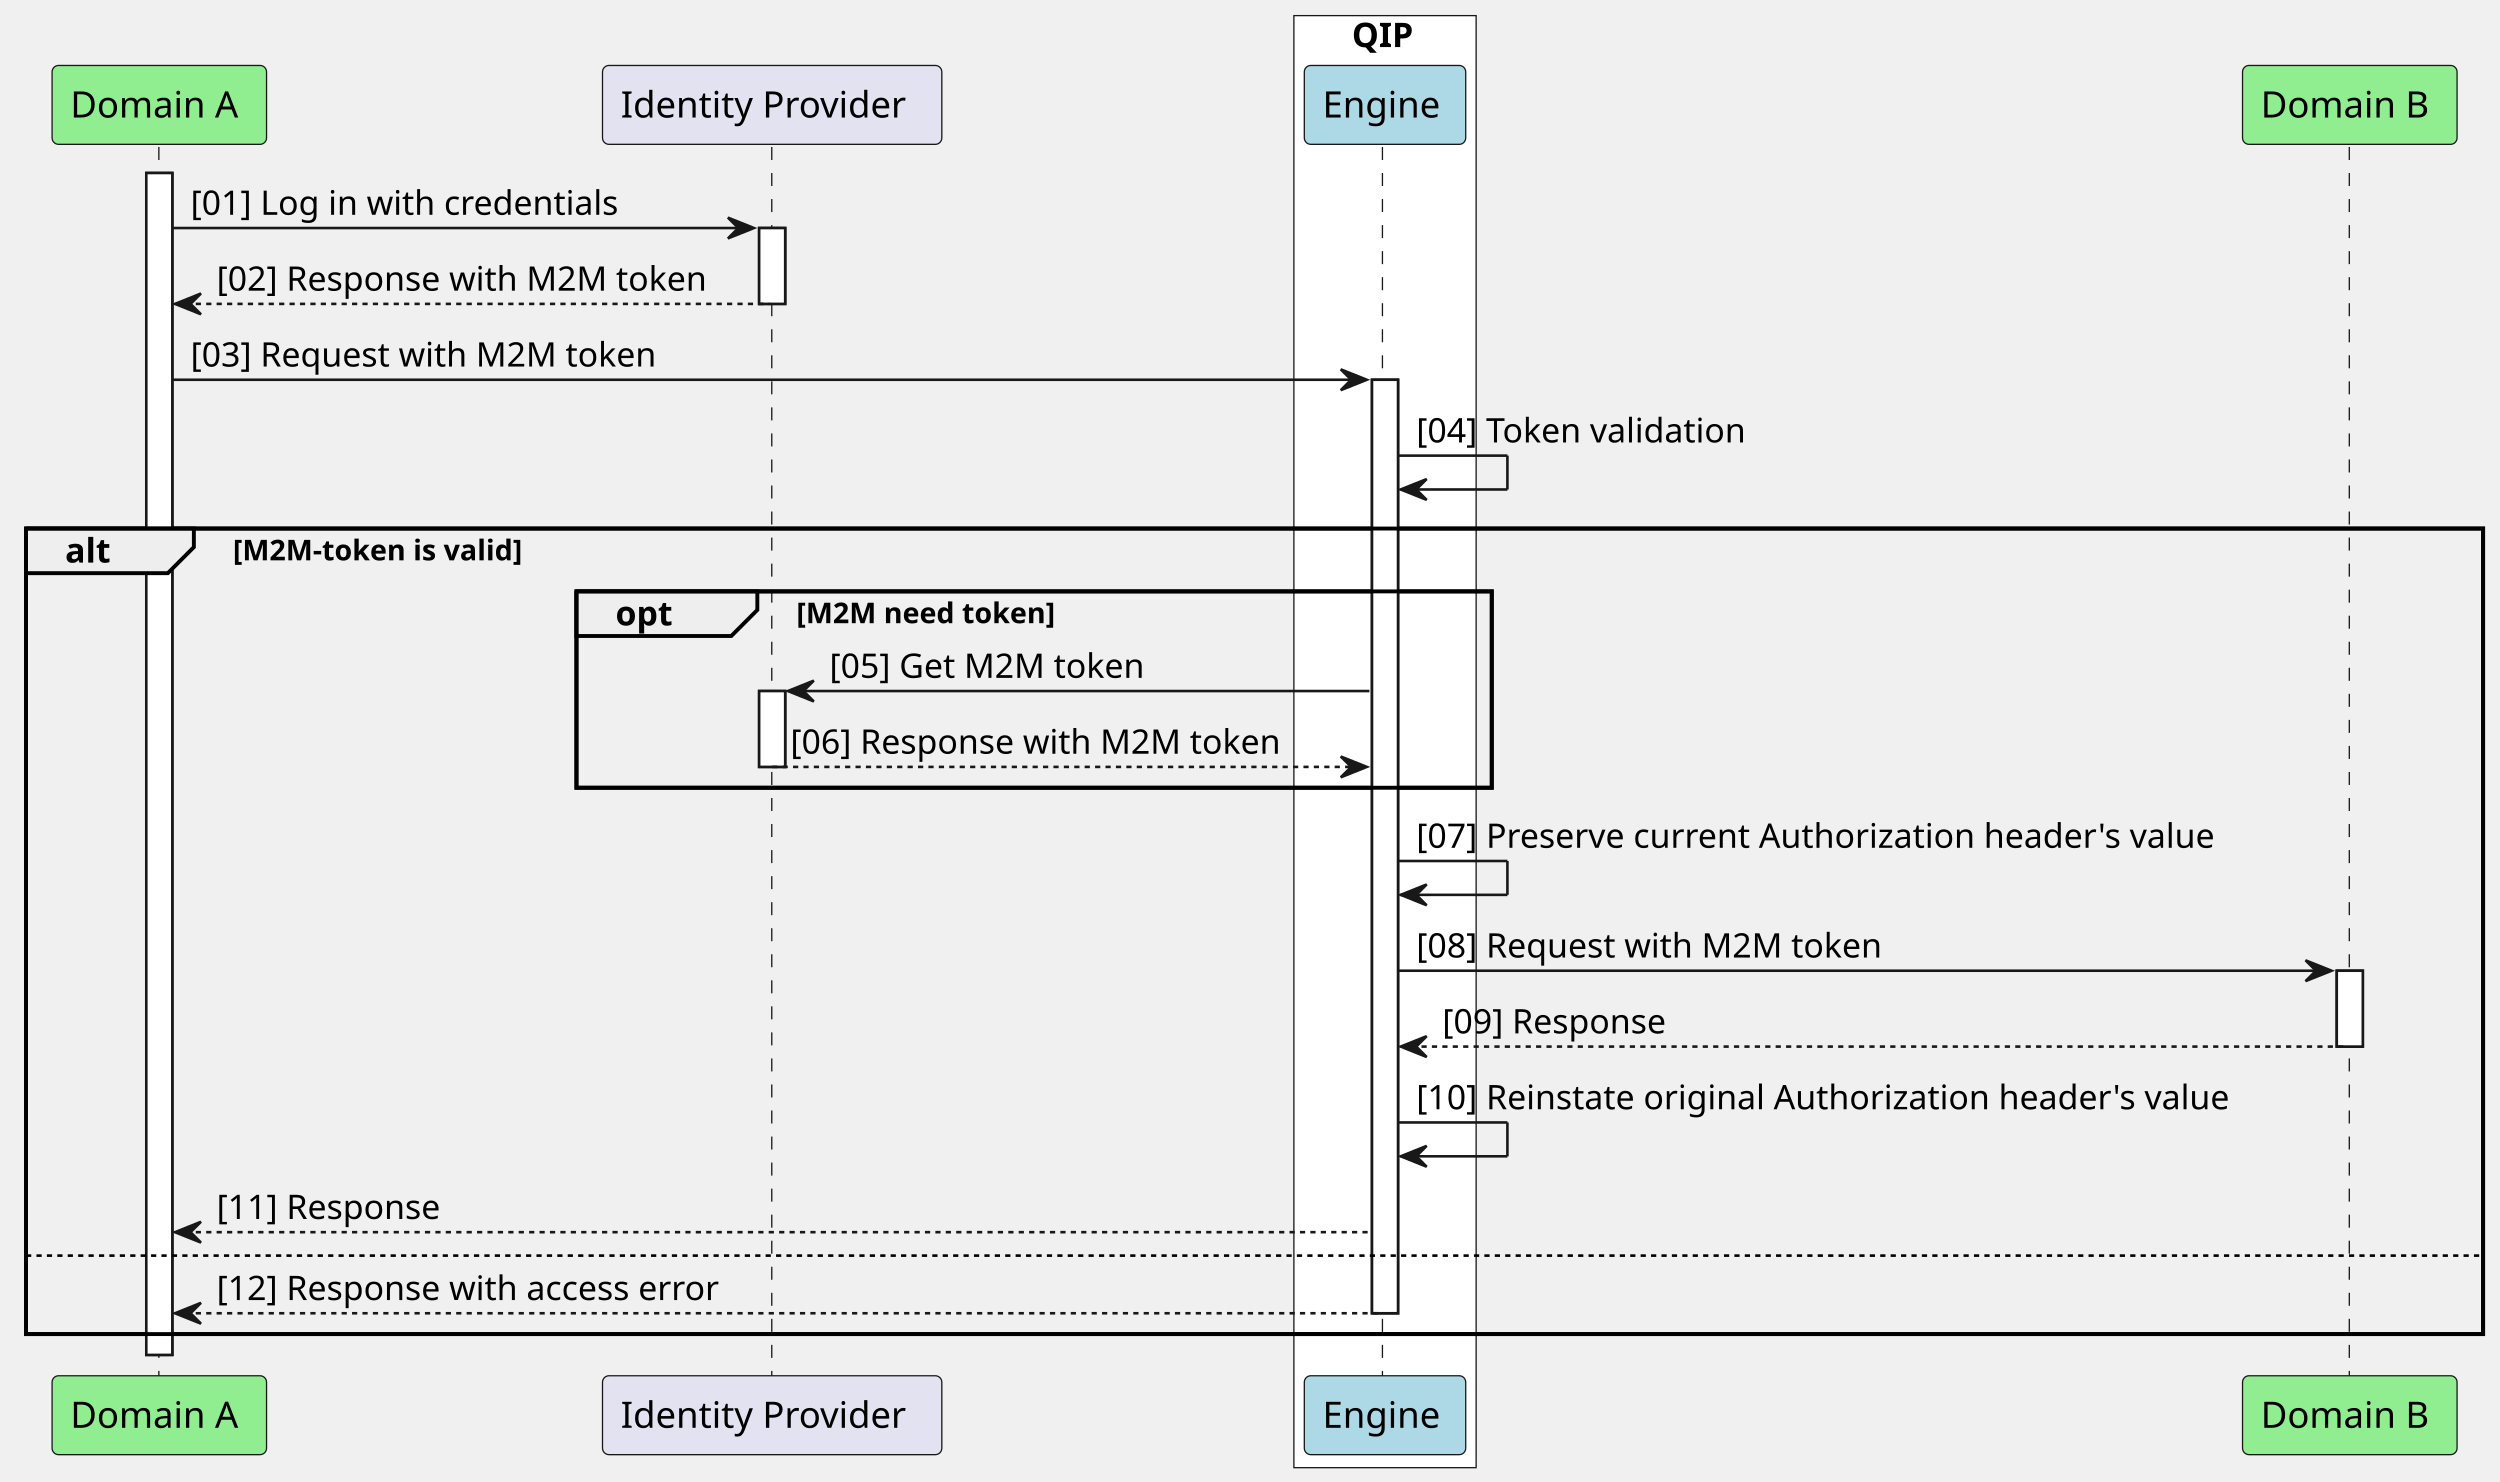
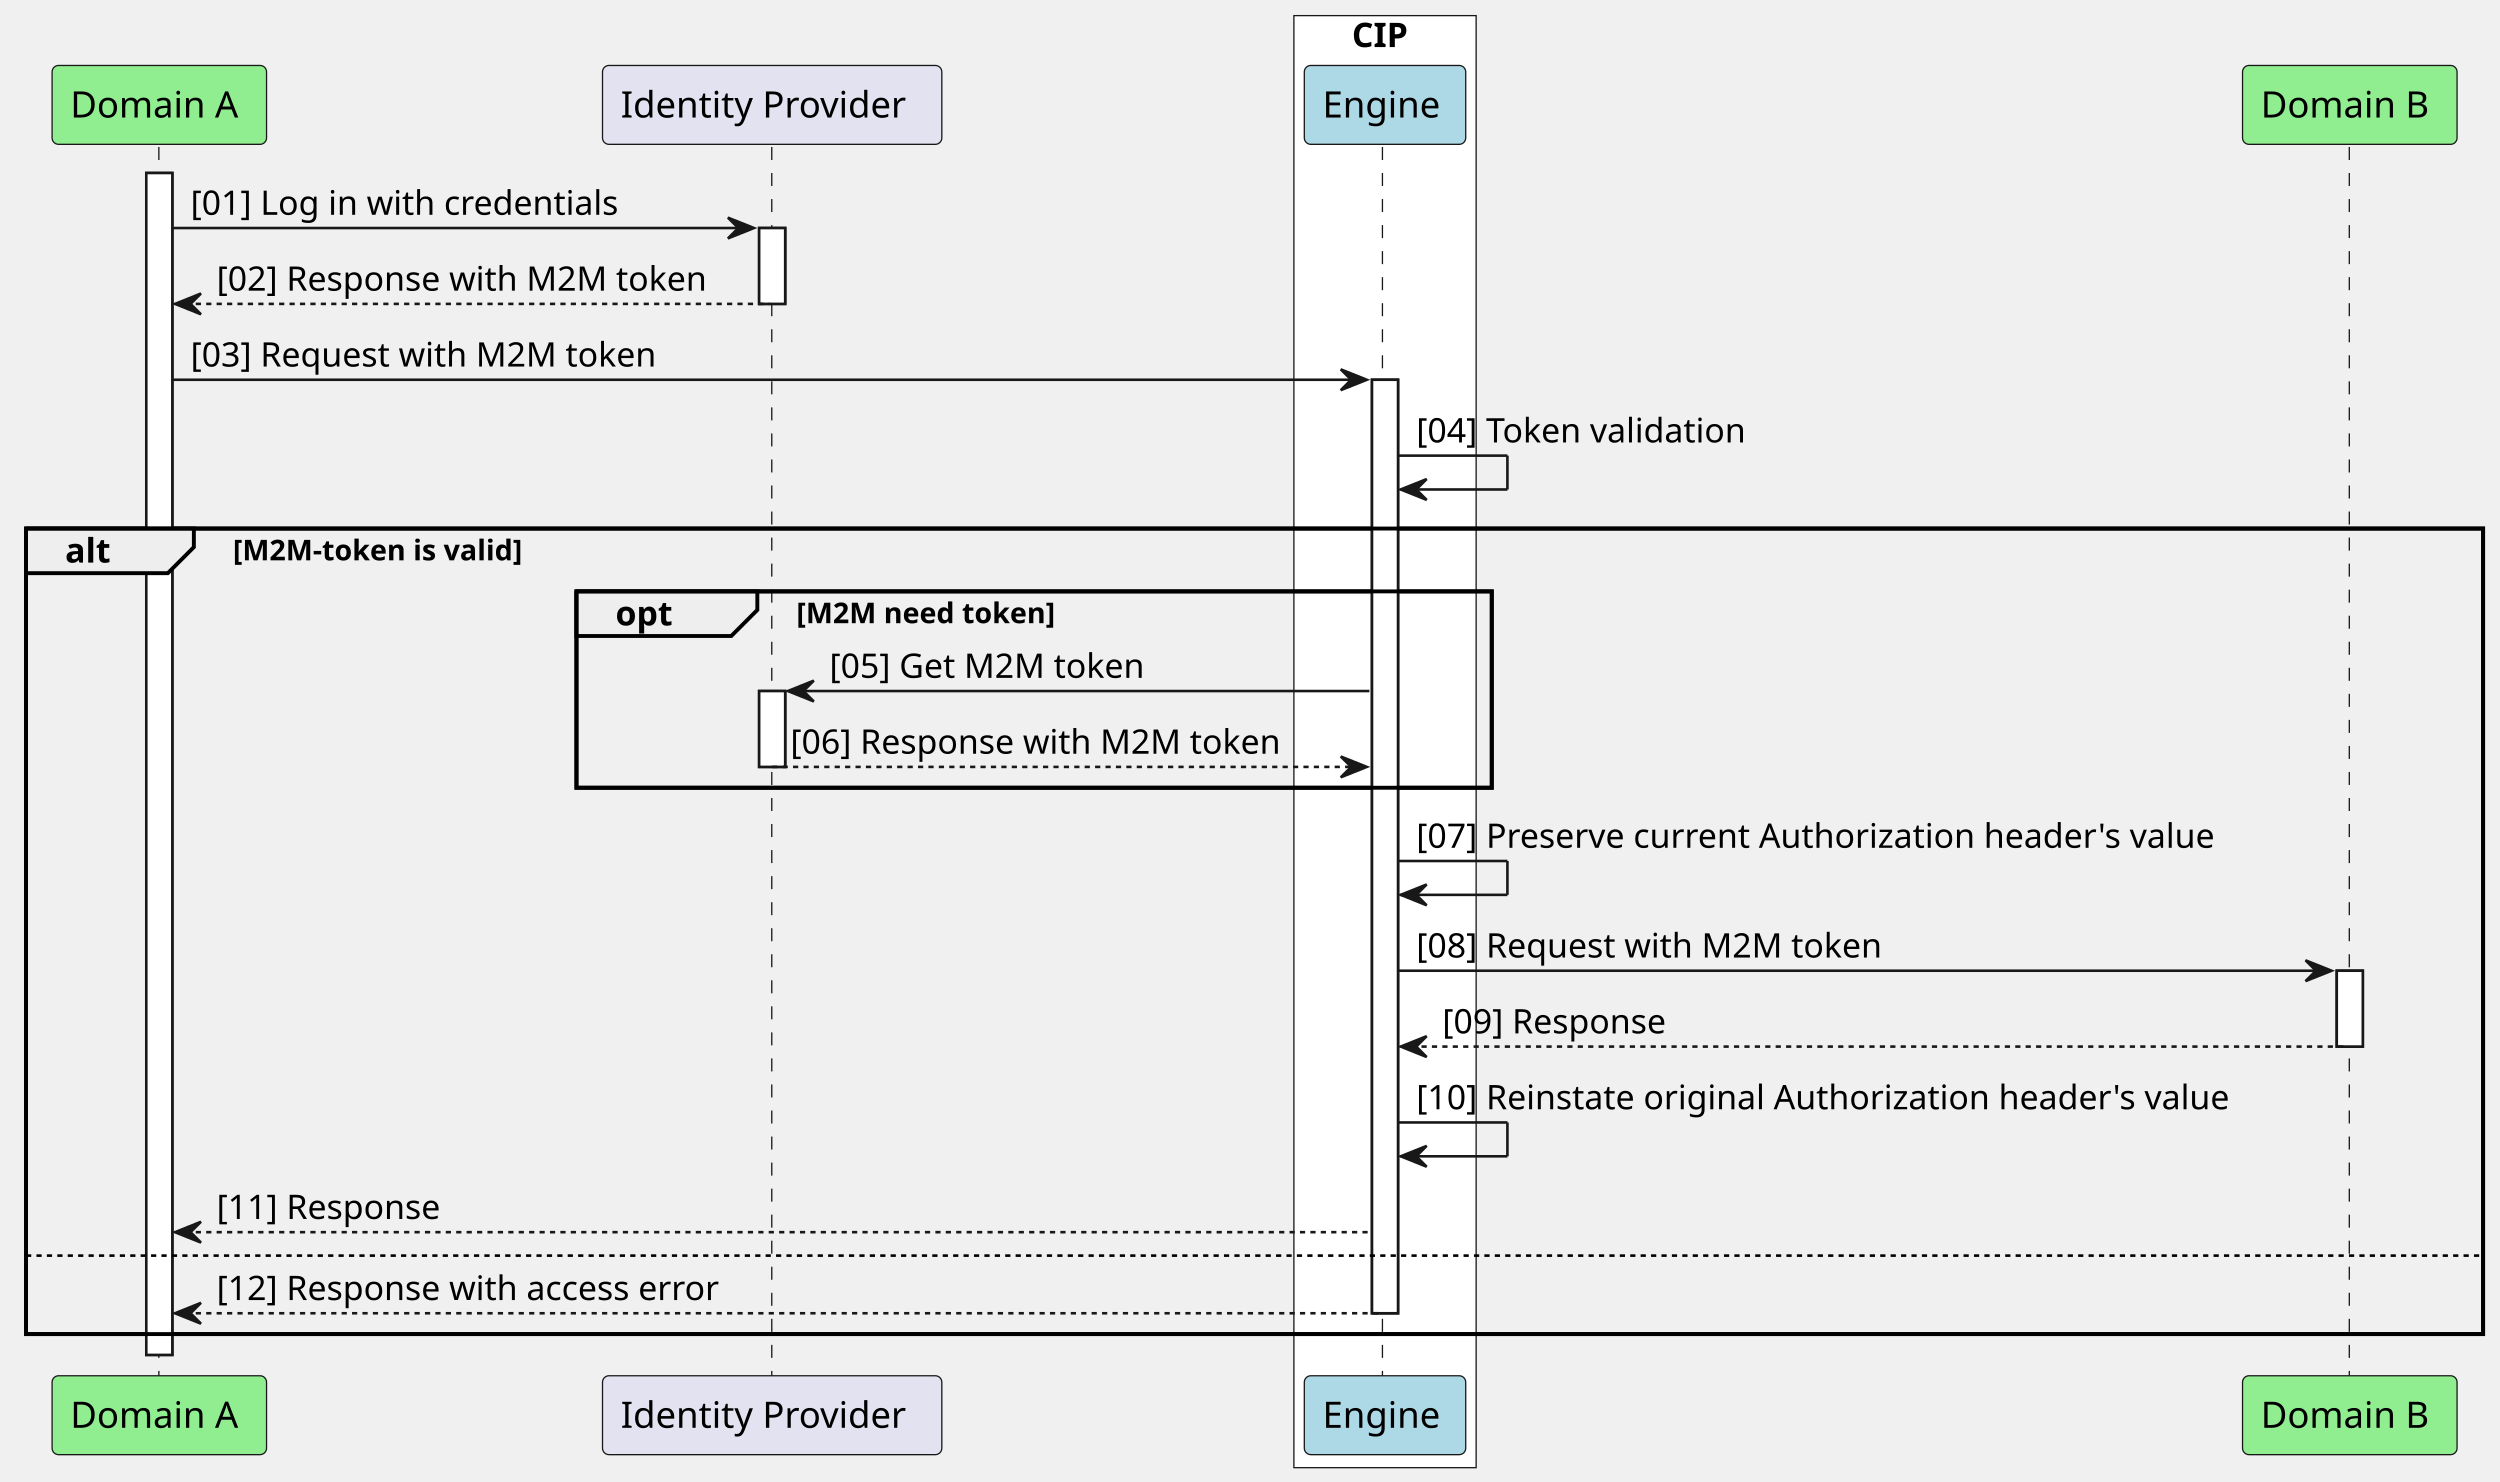
<svg xmlns="http://www.w3.org/2000/svg" contentStyleType="text/css" data-diagram-type="SEQUENCE" height="569px" preserveAspectRatio="none" style="width:960px;height:569px;background:#FFFFFF;" version="1.1" viewBox="0 0 960 569" width="960px" zoomAndPan="magnify">
  <defs />
  <g>
    <rect fill="#FFFFFF" height="557.586" style="stroke:#181818;stroke-width:0.5;" width="69.981" x="496.856" y="6" />
-     <text fill="#000000" font-family="sans-serif" font-size="13" font-weight="bold" lengthAdjust="spacing" textLength="25.416" x="519.138" y="18.067">QIP</text>
+     <text fill="#000000" font-family="sans-serif" font-size="13" font-weight="bold" lengthAdjust="spacing" textLength="25.416" x="519.138" y="18.067">CIP</text>
    <g>
      <rect fill="#FFFFFF" height="453.859" style="stroke:#181818;stroke-width:1;" width="10" x="56.176" y="66.43" />
    </g>
    <g>
      <rect fill="#FFFFFF" height="29.133" style="stroke:#181818;stroke-width:1;" width="10" x="291.511" y="87.562" />
    </g>
    <g>
      <rect fill="#FFFFFF" height="29.133" style="stroke:#181818;stroke-width:1;" width="10" x="291.511" y="265.359" />
    </g>
    <g>
      <rect fill="#FFFFFF" height="358.461" style="stroke:#181818;stroke-width:1;" width="10" x="526.846" y="145.828" />
    </g>
    <g>
      <rect fill="#FFFFFF" height="29.133" style="stroke:#181818;stroke-width:1;" width="10" x="897.323" y="372.758" />
    </g>
    <rect fill="none" height="309.328" style="stroke:#000000;stroke-width:1.5;" width="943.513" x="10" y="202.961" />
    <rect fill="none" height="75.398" style="stroke:#000000;stroke-width:1.5;" width="351.476" x="221.361" y="227.094" />
    <g class="participant-lifeline" data-entity-uid="part1" data-qualified-name="domain_a" id="part1-lifeline">
      <g>
        <rect fill="#000000" fill-opacity="0" height="472.859" width="8" x="57.176" y="56.43" />
        <line style="stroke:#181818;stroke-width:0.5;stroke-dasharray:5,5;" x1="61" x2="61" y1="56.43" y2="529.289" />
      </g>
    </g>
    <g class="participant-lifeline" data-entity-uid="part2" data-qualified-name="IDP" id="part2-lifeline">
      <g>
        <rect fill="#000000" fill-opacity="0" height="472.859" width="8" x="292.511" y="56.43" />
        <line style="stroke:#181818;stroke-width:0.5;stroke-dasharray:5,5;" x1="296.361" x2="296.361" y1="56.43" y2="529.289" />
      </g>
    </g>
-     <g class="participant-lifeline" data-entity-uid="part3" data-qualified-name="QIP" id="part3-lifeline">
+     <g class="participant-lifeline" data-entity-uid="part3" data-qualified-name="CIP" id="part3-lifeline">
      <g>
        <rect fill="#000000" fill-opacity="0" height="472.859" width="8" x="527.846" y="56.43" />
        <line style="stroke:#181818;stroke-width:0.5;stroke-dasharray:5,5;" x1="530.856" x2="530.856" y1="56.43" y2="529.289" />
      </g>
    </g>
    <g class="participant-lifeline" data-entity-uid="part4" data-qualified-name="domain_b" id="part4-lifeline">
      <g>
        <rect fill="#000000" fill-opacity="0" height="472.859" width="8" x="898.323" y="56.43" />
        <line style="stroke:#181818;stroke-width:0.5;stroke-dasharray:5,5;" x1="902.133" x2="902.133" y1="56.43" y2="529.289" />
      </g>
    </g>
    <g class="participant participant-head" data-entity-uid="part1" data-qualified-name="domain_a" id="part1-head">
      <rect fill="#90EE90" height="30.297" rx="2.5" ry="2.5" style="stroke:#181818;stroke-width:0.5;" width="82.353" x="20" y="25.133" />
      <text fill="#000000" font-family="sans-serif" font-size="14" lengthAdjust="spacing" textLength="68.353" x="27" y="45.128">Domain A</text>
    </g>
    <g class="participant participant-tail" data-entity-uid="part1" data-qualified-name="domain_a" id="part1-tail">
      <rect fill="#90EE90" height="30.297" rx="2.5" ry="2.5" style="stroke:#181818;stroke-width:0.5;" width="82.353" x="20" y="528.289" />
      <text fill="#000000" font-family="sans-serif" font-size="14" lengthAdjust="spacing" textLength="68.353" x="27" y="548.284">Domain A</text>
    </g>
    <g class="participant participant-head" data-entity-uid="part2" data-qualified-name="IDP" id="part2-head">
      <rect fill="#E2E2F0" height="30.297" rx="2.5" ry="2.5" style="stroke:#181818;stroke-width:0.5;" width="130.3" x="231.361" y="25.133" />
      <text fill="#000000" font-family="sans-serif" font-size="14" lengthAdjust="spacing" textLength="116.3" x="238.361" y="45.128">Identity Provider</text>
    </g>
    <g class="participant participant-tail" data-entity-uid="part2" data-qualified-name="IDP" id="part2-tail">
      <rect fill="#E2E2F0" height="30.297" rx="2.5" ry="2.5" style="stroke:#181818;stroke-width:0.5;" width="130.3" x="231.361" y="528.289" />
      <text fill="#000000" font-family="sans-serif" font-size="14" lengthAdjust="spacing" textLength="116.3" x="238.361" y="548.284">Identity Provider</text>
    </g>
-     <g class="participant participant-head" data-entity-uid="part3" data-qualified-name="QIP" id="part3-head">
+     <g class="participant participant-head" data-entity-uid="part3" data-qualified-name="CIP" id="part3-head">
      <rect fill="#ADD8E6" height="30.297" rx="2.5" ry="2.5" style="stroke:#181818;stroke-width:0.5;" width="61.981" x="500.856" y="25.133" />
      <text fill="#000000" font-family="sans-serif" font-size="14" lengthAdjust="spacing" textLength="47.981" x="507.856" y="45.128">Engine</text>
    </g>
-     <g class="participant participant-tail" data-entity-uid="part3" data-qualified-name="QIP" id="part3-tail">
+     <g class="participant participant-tail" data-entity-uid="part3" data-qualified-name="CIP" id="part3-tail">
      <rect fill="#ADD8E6" height="30.297" rx="2.5" ry="2.5" style="stroke:#181818;stroke-width:0.5;" width="61.981" x="500.856" y="528.289" />
      <text fill="#000000" font-family="sans-serif" font-size="14" lengthAdjust="spacing" textLength="47.981" x="507.856" y="548.284">Engine</text>
    </g>
    <g class="participant participant-head" data-entity-uid="part4" data-qualified-name="domain_b" id="part4-head">
      <rect fill="#90EE90" height="30.297" rx="2.5" ry="2.5" style="stroke:#181818;stroke-width:0.5;" width="82.38" x="861.133" y="25.133" />
      <text fill="#000000" font-family="sans-serif" font-size="14" lengthAdjust="spacing" textLength="68.38" x="868.133" y="45.128">Domain B</text>
    </g>
    <g class="participant participant-tail" data-entity-uid="part4" data-qualified-name="domain_b" id="part4-tail">
      <rect fill="#90EE90" height="30.297" rx="2.5" ry="2.5" style="stroke:#181818;stroke-width:0.5;" width="82.38" x="861.133" y="528.289" />
      <text fill="#000000" font-family="sans-serif" font-size="14" lengthAdjust="spacing" textLength="68.38" x="868.133" y="548.284">Domain B</text>
    </g>
    <g>
      <rect fill="#FFFFFF" height="453.859" style="stroke:#181818;stroke-width:1;" width="10" x="56.176" y="66.43" />
    </g>
    <g>
      <rect fill="#FFFFFF" height="29.133" style="stroke:#181818;stroke-width:1;" width="10" x="291.511" y="87.562" />
    </g>
    <g>
      <rect fill="#FFFFFF" height="29.133" style="stroke:#181818;stroke-width:1;" width="10" x="291.511" y="265.359" />
    </g>
    <g>
      <rect fill="#FFFFFF" height="358.461" style="stroke:#181818;stroke-width:1;" width="10" x="526.846" y="145.828" />
    </g>
    <g>
      <rect fill="#FFFFFF" height="29.133" style="stroke:#181818;stroke-width:1;" width="10" x="897.323" y="372.758" />
    </g>
    <g class="message" data-entity-1="part1" data-entity-2="part2" id="msg1">
      <polygon fill="#181818" points="279.511,83.562,289.511,87.562,279.511,91.562,283.511,87.562" style="stroke:#181818;stroke-width:1;" />
      <line style="stroke:#181818;stroke-width:1;" x1="66.176" x2="285.511" y1="87.562" y2="87.562" />
      <text fill="#000000" font-family="sans-serif" font-size="13" lengthAdjust="spacing" textLength="178.134" x="73.176" y="82.497">[01] Log in with credentials</text>
    </g>
    <g class="message" data-entity-1="part2" data-entity-2="part1" id="msg2">
      <polygon fill="#181818" points="77.176,112.695,67.176,116.695,77.176,120.695,73.176,116.695" style="stroke:#181818;stroke-width:1;" />
      <line style="stroke:#181818;stroke-width:1;stroke-dasharray:2,2;" x1="71.176" x2="295.511" y1="116.695" y2="116.695" />
      <text fill="#000000" font-family="sans-serif" font-size="13" lengthAdjust="spacing" textLength="201.335" x="83.176" y="111.629">[02] Response with M2M token</text>
    </g>
    <g class="message" data-entity-1="part1" data-entity-2="part3" id="msg3">
      <polygon fill="#181818" points="514.846,141.828,524.846,145.828,514.846,149.828,518.846,145.828" style="stroke:#181818;stroke-width:1;" />
      <line style="stroke:#181818;stroke-width:1;" x1="66.176" x2="520.846" y1="145.828" y2="145.828" />
      <text fill="#000000" font-family="sans-serif" font-size="13" lengthAdjust="spacing" textLength="191.706" x="73.176" y="140.762">[03] Request with M2M token</text>
    </g>
    <g class="message" data-entity-1="part3" data-entity-2="part3" id="msg4">
      <line style="stroke:#181818;stroke-width:1;" x1="536.846" x2="578.846" y1="174.961" y2="174.961" />
      <line style="stroke:#181818;stroke-width:1;" x1="578.846" x2="578.846" y1="174.961" y2="187.961" />
      <line style="stroke:#181818;stroke-width:1;" x1="537.846" x2="578.846" y1="187.961" y2="187.961" />
      <polygon fill="#181818" points="547.846,183.961,537.846,187.961,547.846,191.961,543.846,187.961" style="stroke:#181818;stroke-width:1;" />
      <text fill="#000000" font-family="sans-serif" font-size="13" lengthAdjust="spacing" textLength="138.614" x="543.846" y="169.895">[04] Token validation</text>
    </g>
    <path d="M10,202.961 L74.443,202.961 L74.443,210.094 L64.443,220.094 L10,220.094 L10,202.961" fill="#EEEEEE" style="stroke:#000000;stroke-width:1.5;" />
    <rect fill="none" height="309.328" style="stroke:#000000;stroke-width:1.5;" width="943.513" x="10" y="202.961" />
    <text fill="#000000" font-family="sans-serif" font-size="13" font-weight="bold" lengthAdjust="spacing" textLength="19.443" x="25" y="216.028">alt</text>
    <text fill="#000000" font-family="sans-serif" font-size="11" font-weight="bold" lengthAdjust="spacing" textLength="127.574" x="89.443" y="215.171">[M2M-token is valid]</text>
    <path d="M221.361,227.094 L290.812,227.094 L290.812,234.227 L280.812,244.227 L221.361,244.227 L221.361,227.094" fill="#EEEEEE" style="stroke:#000000;stroke-width:1.5;" />
    <rect fill="none" height="75.398" style="stroke:#000000;stroke-width:1.5;" width="351.476" x="221.361" y="227.094" />
    <text fill="#000000" font-family="sans-serif" font-size="13" font-weight="bold" lengthAdjust="spacing" textLength="24.451" x="236.361" y="240.161">opt</text>
    <text fill="#000000" font-family="sans-serif" font-size="11" font-weight="bold" lengthAdjust="spacing" textLength="113.309" x="305.812" y="239.304">[M2M need token]</text>
    <g class="message" data-entity-1="part3" data-entity-2="part2" id="msg5">
      <polygon fill="#181818" points="312.511,261.359,302.511,265.359,312.511,269.359,308.511,265.359" style="stroke:#181818;stroke-width:1;" />
      <line style="stroke:#181818;stroke-width:1;" x1="306.511" x2="525.846" y1="265.359" y2="265.359" />
      <text fill="#000000" font-family="sans-serif" font-size="13" lengthAdjust="spacing" textLength="129.772" x="318.511" y="260.293">[05] Get M2M token</text>
    </g>
    <g class="message" data-entity-1="part2" data-entity-2="part3" id="msg6">
      <polygon fill="#181818" points="514.846,290.492,524.846,294.492,514.846,298.492,518.846,294.492" style="stroke:#181818;stroke-width:1;" />
      <line style="stroke:#181818;stroke-width:1;stroke-dasharray:2,2;" x1="296.511" x2="520.846" y1="294.492" y2="294.492" />
      <text fill="#000000" font-family="sans-serif" font-size="13" lengthAdjust="spacing" textLength="201.335" x="303.511" y="289.426">[06] Response with M2M token</text>
    </g>
    <g class="message" data-entity-1="part3" data-entity-2="part3" id="msg7">
      <line style="stroke:#181818;stroke-width:1;" x1="536.846" x2="578.846" y1="330.625" y2="330.625" />
      <line style="stroke:#181818;stroke-width:1;" x1="578.846" x2="578.846" y1="330.625" y2="343.625" />
      <line style="stroke:#181818;stroke-width:1;" x1="537.846" x2="578.846" y1="343.625" y2="343.625" />
      <polygon fill="#181818" points="547.846,339.625,537.846,343.625,547.846,347.625,543.846,343.625" style="stroke:#181818;stroke-width:1;" />
      <text fill="#000000" font-family="sans-serif" font-size="13" lengthAdjust="spacing" textLength="330.472" x="543.846" y="325.559">[07] Preserve current Authorization header's value</text>
    </g>
    <g class="message" data-entity-1="part3" data-entity-2="part4" id="msg8">
      <polygon fill="#181818" points="885.323,368.758,895.323,372.758,885.323,376.758,889.323,372.758" style="stroke:#181818;stroke-width:1;" />
      <line style="stroke:#181818;stroke-width:1;" x1="536.846" x2="891.323" y1="372.758" y2="372.758" />
      <text fill="#000000" font-family="sans-serif" font-size="13" lengthAdjust="spacing" textLength="191.706" x="543.846" y="367.692">[08] Request with M2M token</text>
    </g>
    <g class="message" data-entity-1="part4" data-entity-2="part3" id="msg9">
      <polygon fill="#181818" points="547.846,397.891,537.846,401.891,547.846,405.891,543.846,401.891" style="stroke:#181818;stroke-width:1;" />
      <line style="stroke:#181818;stroke-width:1;stroke-dasharray:2,2;" x1="541.846" x2="901.323" y1="401.891" y2="401.891" />
      <text fill="#000000" font-family="sans-serif" font-size="13" lengthAdjust="spacing" textLength="93.837" x="553.846" y="396.825">[09] Response</text>
    </g>
    <g class="message" data-entity-1="part3" data-entity-2="part3" id="msg10">
      <line style="stroke:#181818;stroke-width:1;" x1="536.846" x2="578.846" y1="431.023" y2="431.023" />
      <line style="stroke:#181818;stroke-width:1;" x1="578.846" x2="578.846" y1="431.023" y2="444.023" />
      <line style="stroke:#181818;stroke-width:1;" x1="537.846" x2="578.846" y1="444.023" y2="444.023" />
      <polygon fill="#181818" points="547.846,440.023,537.846,444.023,547.846,448.023,543.846,444.023" style="stroke:#181818;stroke-width:1;" />
      <text fill="#000000" font-family="sans-serif" font-size="13" lengthAdjust="spacing" textLength="336.477" x="543.846" y="425.957">[10] Reinstate original Authorization header's value</text>
    </g>
    <g class="message" data-entity-1="part3" data-entity-2="part1" id="msg11">
      <polygon fill="#181818" points="77.176,469.156,67.176,473.156,77.176,477.156,73.176,473.156" style="stroke:#181818;stroke-width:1;" />
      <line style="stroke:#181818;stroke-width:1;stroke-dasharray:2,2;" x1="71.176" x2="525.846" y1="473.156" y2="473.156" />
      <text fill="#000000" font-family="sans-serif" font-size="13" lengthAdjust="spacing" textLength="93.837" x="83.176" y="468.09">[11] Response</text>
    </g>
    <line style="stroke:#000000;stroke-width:1;stroke-dasharray:2,2;" x1="10" x2="953.513" y1="482.156" y2="482.156" />
    <g class="message" data-entity-1="part3" data-entity-2="part1" id="msg12">
      <polygon fill="#181818" points="77.176,500.289,67.176,504.289,77.176,508.289,73.176,504.289" style="stroke:#181818;stroke-width:1;" />
      <line style="stroke:#181818;stroke-width:1;stroke-dasharray:2,2;" x1="71.176" x2="530.846" y1="504.289" y2="504.289" />
      <text fill="#000000" font-family="sans-serif" font-size="13" lengthAdjust="spacing" textLength="209.606" x="83.176" y="499.223">[12] Response with access error</text>
    </g>
  </g>
</svg>
